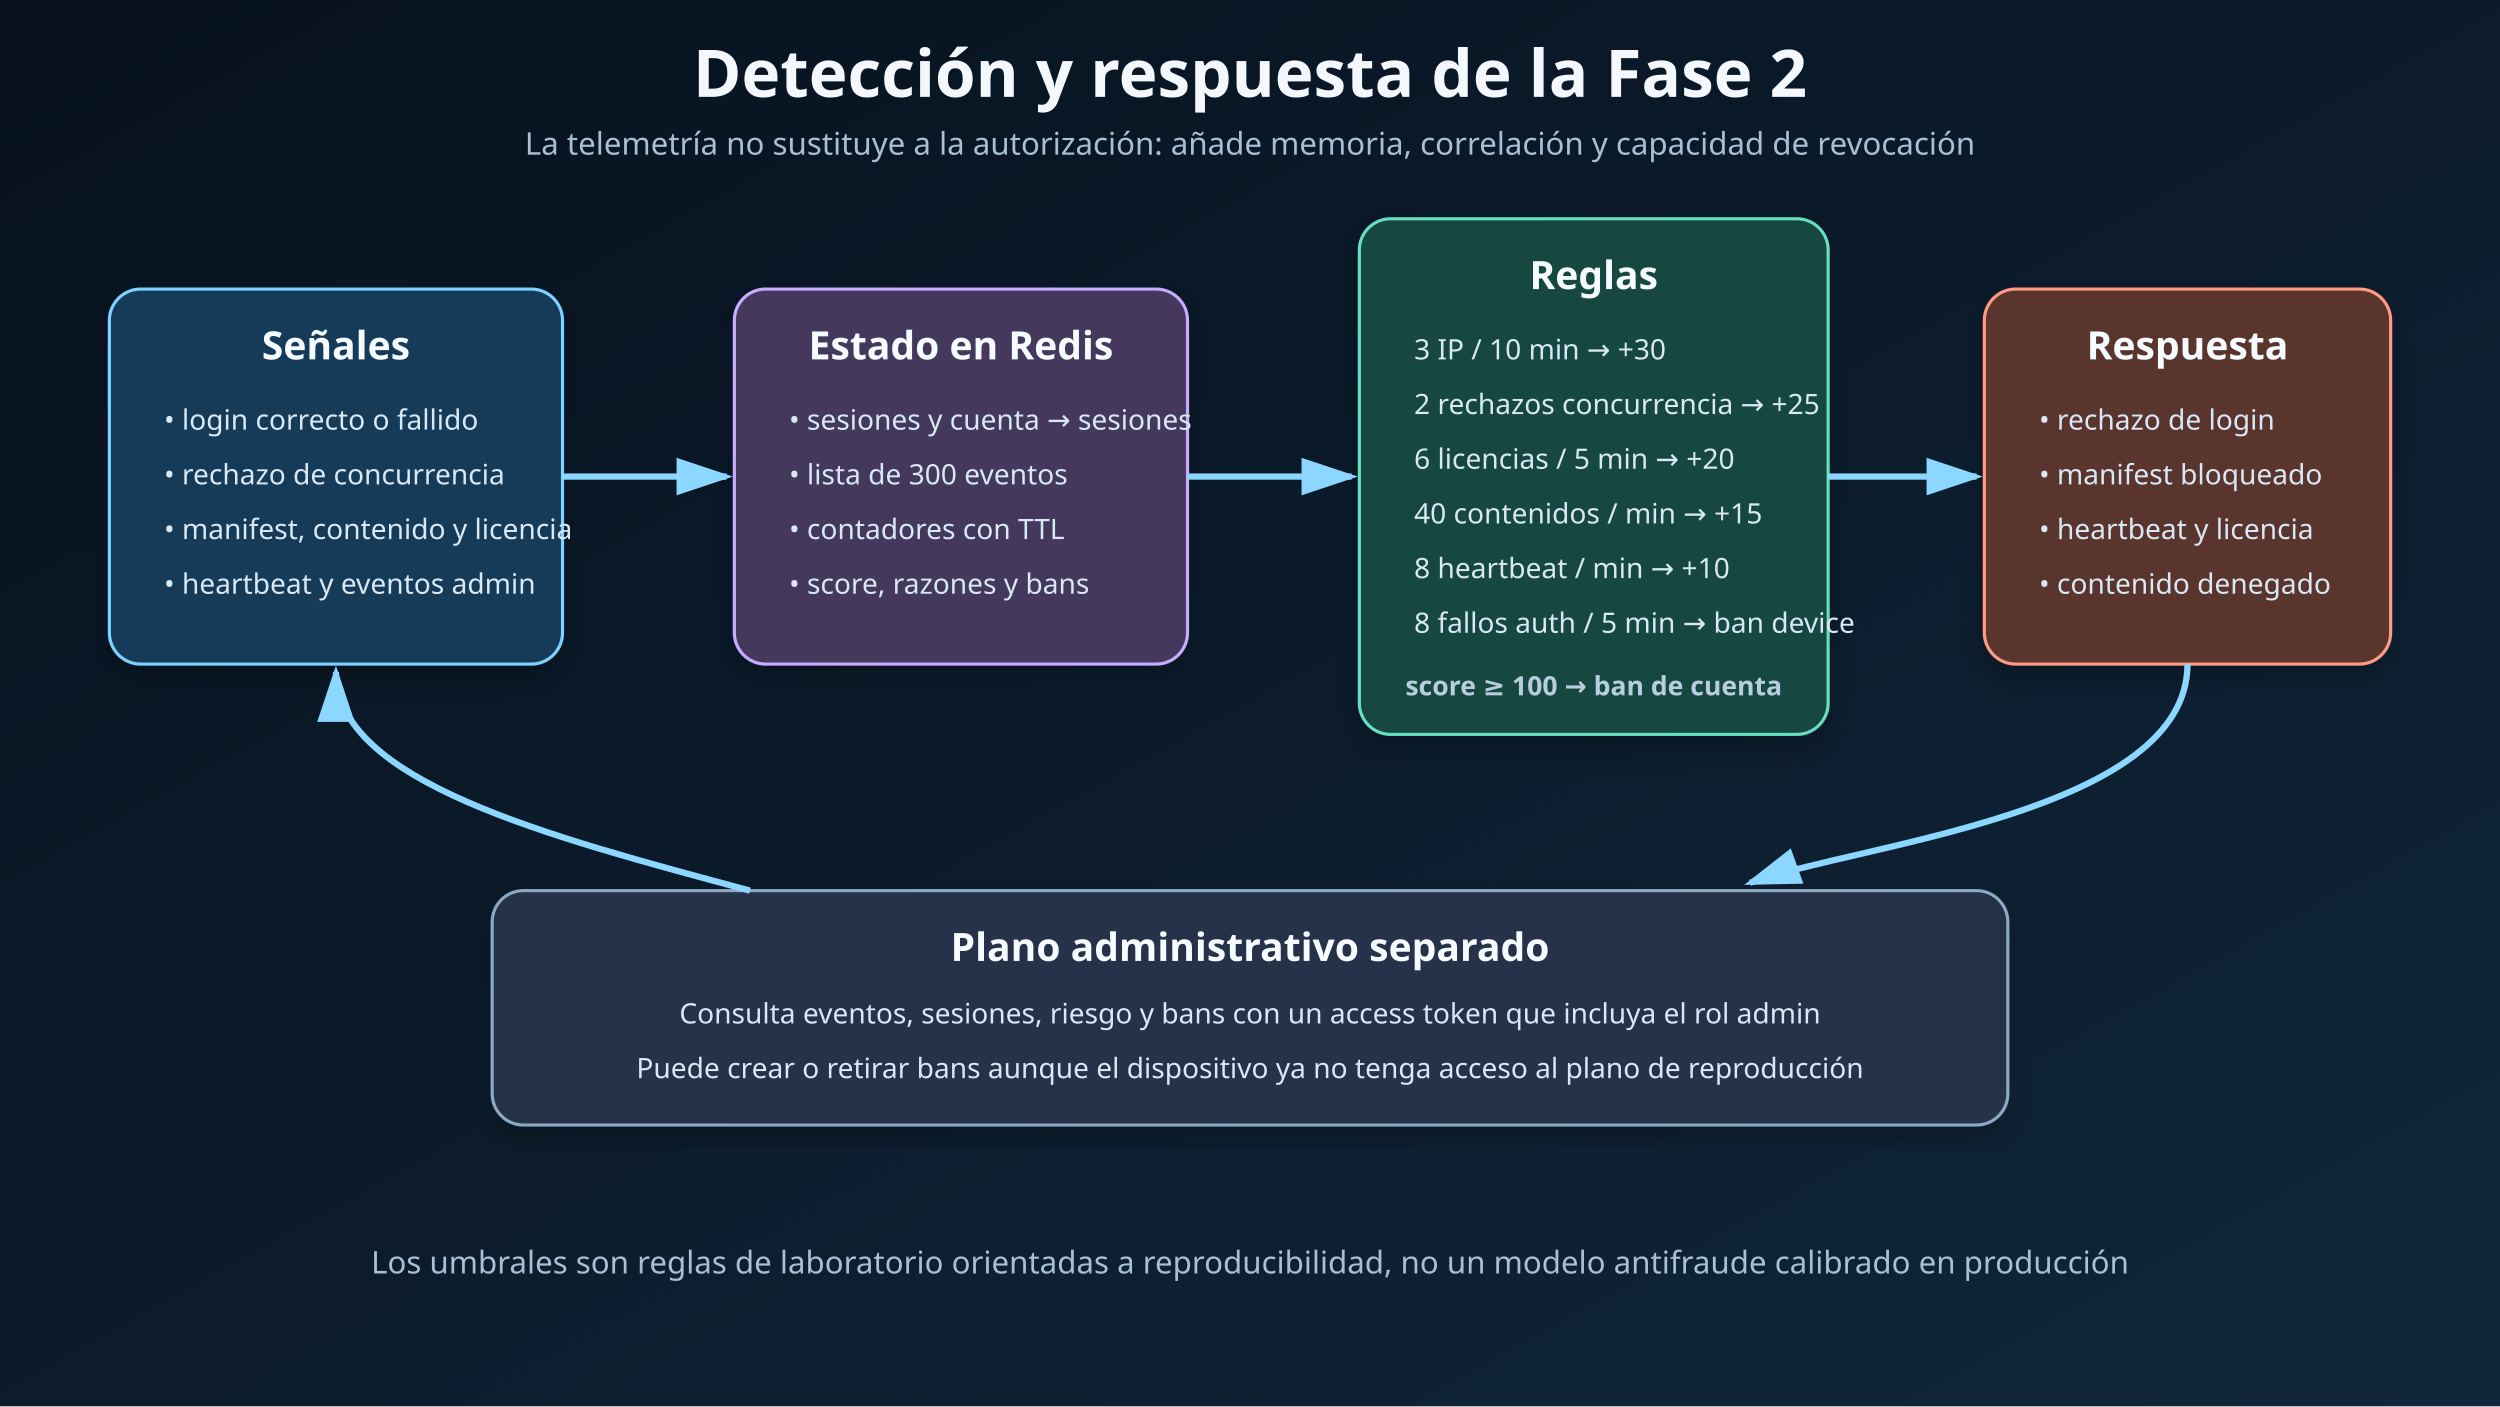
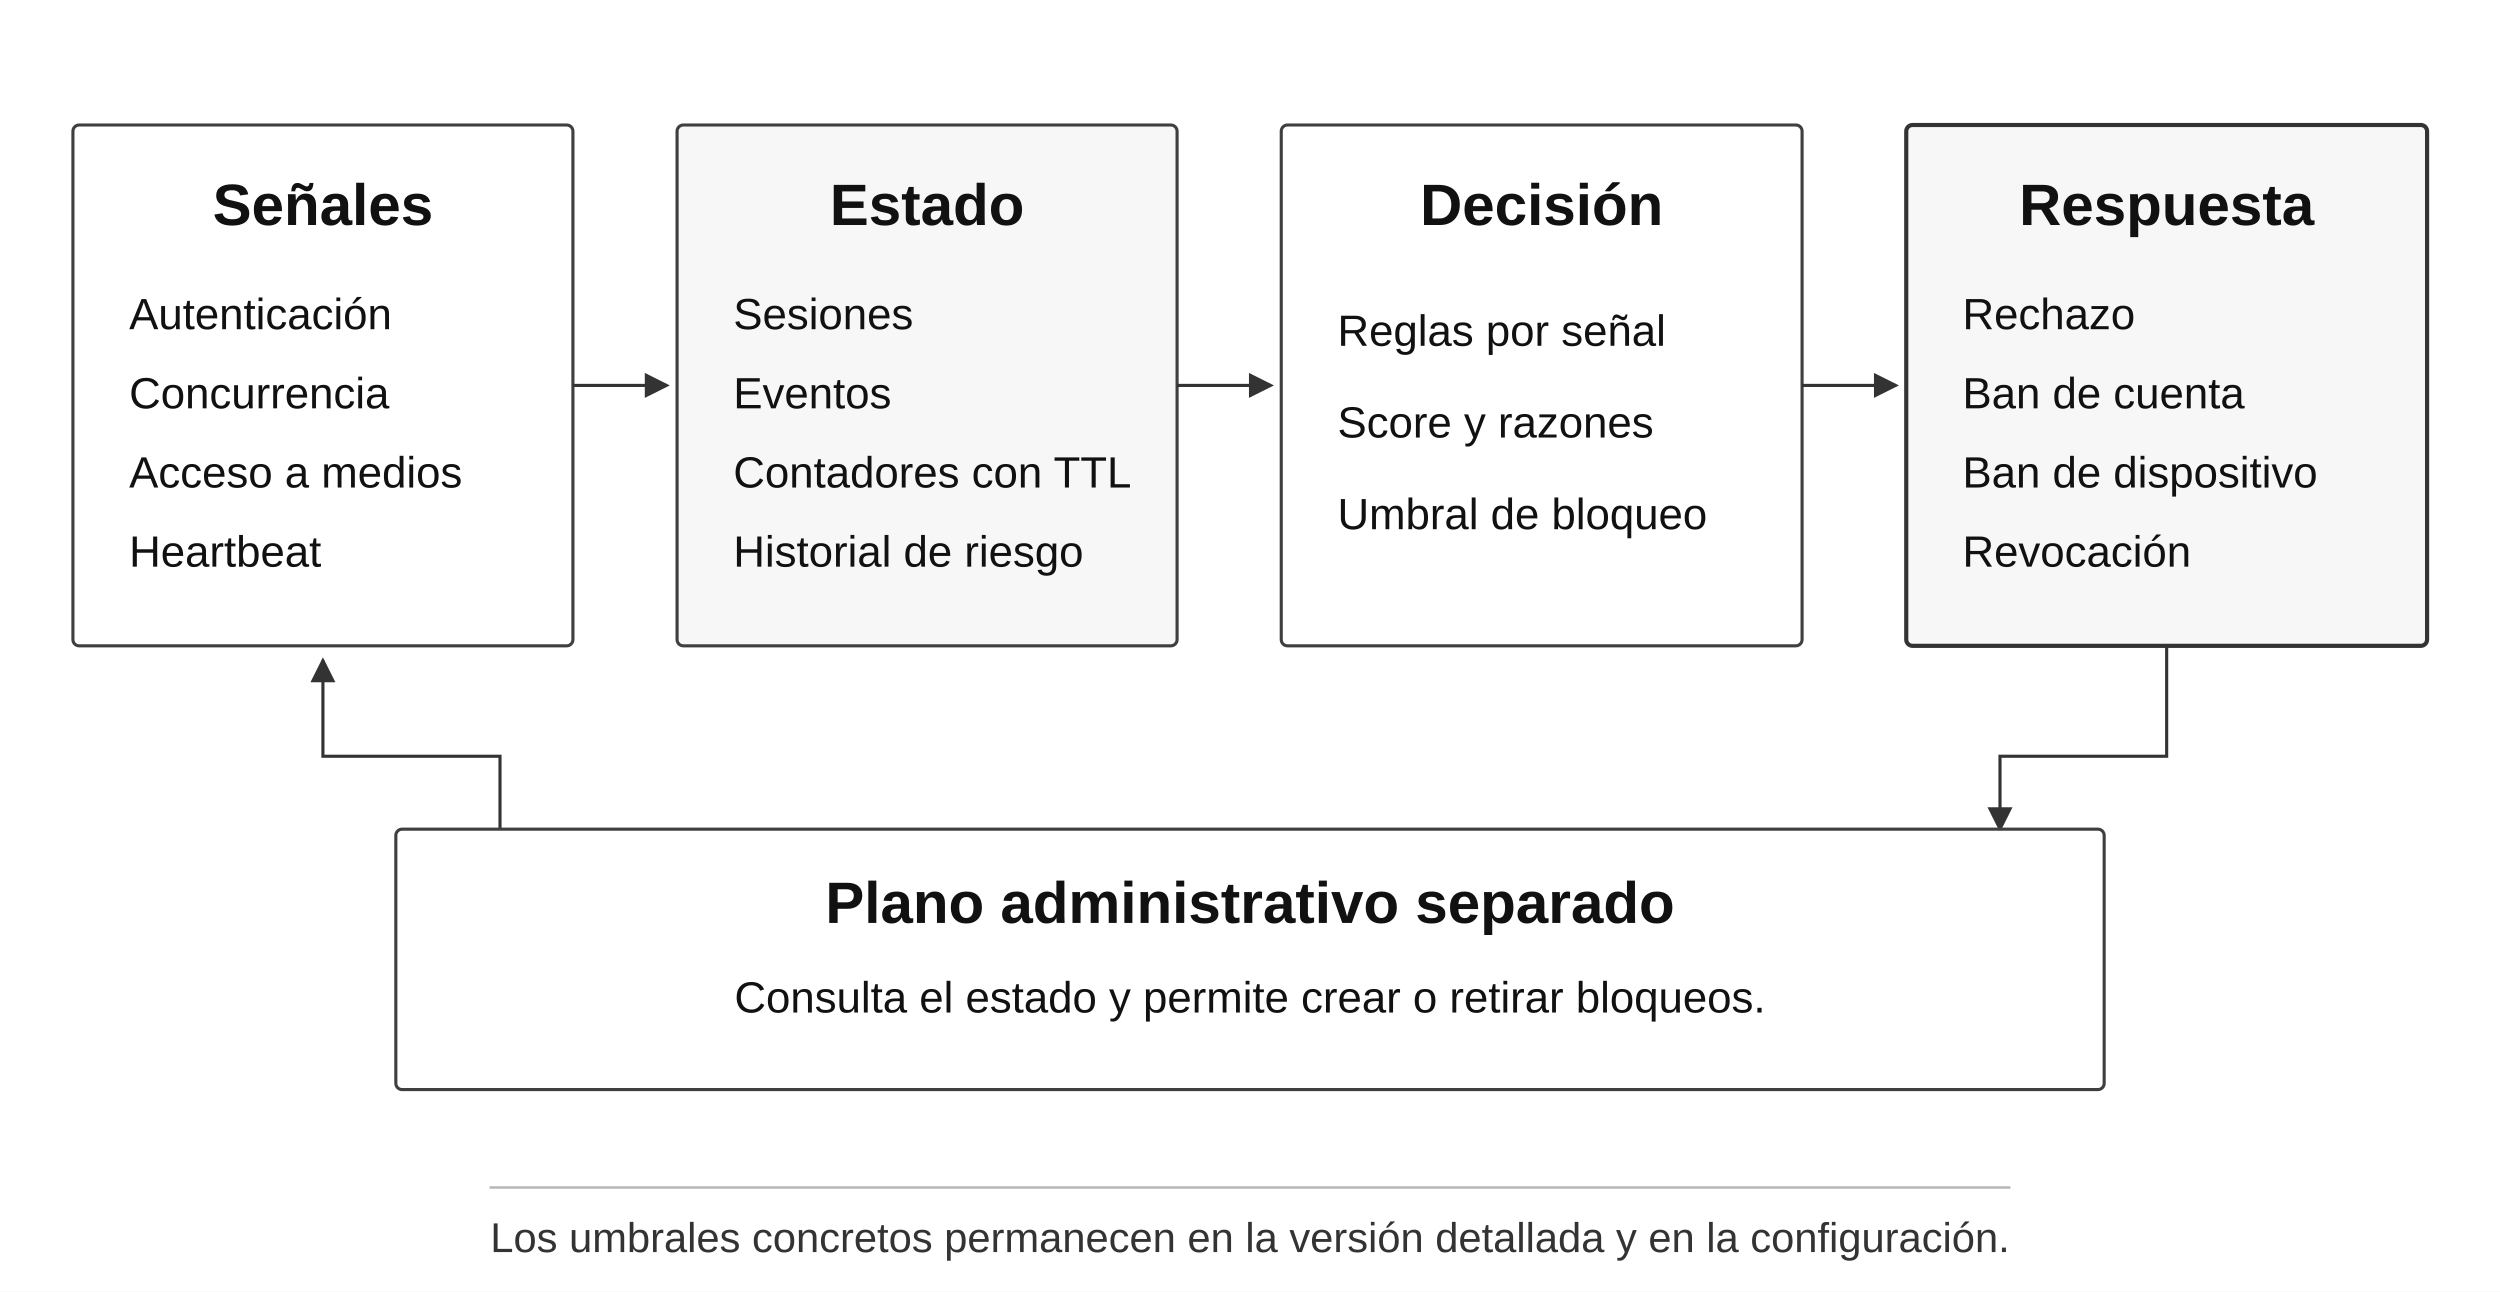
- <svg xmlns="http://www.w3.org/2000/svg" width="1600" height="900" viewBox="0 0 1600 900">
+ <svg xmlns="http://www.w3.org/2000/svg" width="1200" height="620" viewBox="0 0 1200 620" role="img" aria-labelledby="title desc">
  <defs>
-     <linearGradient id="bg3" x1="0" y1="0" x2="1" y2="1">
-       <stop stop-color="#07111d" />
-       <stop offset="1" stop-color="#10263b" />
-     </linearGradient>
-     <marker id="arr3" markerWidth="10" markerHeight="10" refX="8" refY="3" orient="auto">
-       <path d="M0,0 L0,6 L9,3 z" fill="#8bd7ff" />
+     <marker id="arrow-alt" markerWidth="8" markerHeight="8" refX="7" refY="4" orient="auto" markerUnits="strokeWidth">
+       <path d="M0,0 L8,4 L0,8 Z" fill="#333333" />
    </marker>
-     <filter id="sh3">
-       <feDropShadow dx="0" dy="8" stdDeviation="9" flood-opacity=".25" />
-     </filter>
-     <style>.title{font:700 42px 'Segoe UI',sans-serif;fill:#f4f8fc}.sub{font:400 20px 'Segoe UI',sans-serif;fill:#a8bfd4}.box{rx:20;stroke-width:2;filter:url(#sh3)}.h{font:700 25px 'Segoe UI',sans-serif;fill:#f6fbff}.t{font:400 18px 'Segoe UI',sans-serif;fill:#d9e8f5}.small{font:600 17px 'Segoe UI',sans-serif;fill:#b8cede}.arrow{stroke:#8bd7ff;stroke-width:4;fill:none;marker-end:url(#arr3)}</style>
+     <style>
+       text { font-family: Arial, Helvetica, sans-serif; fill: #111111; }
+       .box { stroke: #3F3F3F; stroke-width: 1.5; }
+       .response { stroke: #333333; stroke-width: 2; }
+       .connector { stroke: #333333; stroke-width: 1.5; fill: none; marker-end: url(#arrow-alt); }
+       .heading { font-size: 28px; font-weight: 700; }
+       .body { font-size: 21px; font-weight: 400; }
+       .note { font-size: 20px; font-weight: 400; fill: #333333; }
+     </style>
  </defs>
-   <rect width="1600" height="900" fill="url(#bg3)" />
-   <text x="800" y="62" text-anchor="middle" class="title">Detección y respuesta de la Fase 2</text>
-   <text x="800" y="99" text-anchor="middle" class="sub">La telemetría no sustituye a la autorización: añade memoria, correlación y capacidad de revocación</text>
-   <rect x="70" y="185" width="290" height="240" class="box" fill="#173b59" stroke="#7ed2ff" />
-   <text x="215" y="230" text-anchor="middle" class="h">Señales</text>
-   <text x="105" y="275" class="t">• login correcto o fallido</text>
-   <text x="105" y="310" class="t">• rechazo de concurrencia</text>
-   <text x="105" y="345" class="t">• manifest, contenido y licencia</text>
-   <text x="105" y="380" class="t">• heartbeat y eventos admin</text>
-   <rect x="470" y="185" width="290" height="240" class="box" fill="#45395d" stroke="#c8acff" />
-   <text x="615" y="230" text-anchor="middle" class="h">Estado en Redis</text>
-   <text x="505" y="275" class="t">• sesiones y cuenta → sesiones</text>
-   <text x="505" y="310" class="t">• lista de 300 eventos</text>
-   <text x="505" y="345" class="t">• contadores con TTL</text>
-   <text x="505" y="380" class="t">• score, razones y bans</text>
-   <rect x="870" y="140" width="300" height="330" class="box" fill="#17463f" stroke="#66dfc2" />
-   <text x="1020" y="185" text-anchor="middle" class="h">Reglas</text>
-   <text x="905" y="230" class="t">3 IP / 10 min → +30</text>
-   <text x="905" y="265" class="t">2 rechazos concurrencia → +25</text>
-   <text x="905" y="300" class="t">6 licencias / 5 min → +20</text>
-   <text x="905" y="335" class="t">40 contenidos / min → +15</text>
-   <text x="905" y="370" class="t">8 heartbeat / min → +10</text>
-   <text x="905" y="405" class="t">8 fallos auth / 5 min → ban device</text>
-   <text x="1020" y="445" text-anchor="middle" class="small">score ≥ 100 → ban de cuenta</text>
-   <rect x="1270" y="185" width="260" height="240" class="box" fill="#5a352e" stroke="#ff9b83" />
-   <text x="1400" y="230" text-anchor="middle" class="h">Respuesta</text>
-   <text x="1305" y="275" class="t">• rechazo de login</text>
-   <text x="1305" y="310" class="t">• manifest bloqueado</text>
-   <text x="1305" y="345" class="t">• heartbeat y licencia</text>
-   <text x="1305" y="380" class="t">• contenido denegado</text>
-   <path d="M360 305 H465" class="arrow" />
-   <path d="M760 305 H865" class="arrow" />
-   <path d="M1170 305 H1265" class="arrow" />
-   <rect x="315" y="570" width="970" height="150" class="box" fill="#263248" stroke="#8ca9c3" />
-   <text x="800" y="615" text-anchor="middle" class="h">Plano administrativo separado</text>
-   <text x="800" y="655" text-anchor="middle" class="t">Consulta eventos, sesiones, riesgo y bans con un access token que incluya el rol admin</text>
-   <text x="800" y="690" text-anchor="middle" class="t">Puede crear o retirar bans aunque el dispositivo ya no tenga acceso al plano de reproducción</text>
-   <path d="M1400 425 C1400 520 1190 540 1120 565" class="arrow" />
-   <path d="M480 570 C350 535 215 500 215 430" class="arrow" />
-   <text x="800" y="815" text-anchor="middle" class="sub">Los umbrales son reglas de laboratorio orientadas a reproducibilidad, no un modelo antifraude calibrado en producción</text>
+   <rect width="1200" height="620" fill="#FFFFFF" />
+   <g aria-label="Señales">
+     <rect class="box" x="35" y="60" width="240" height="250" rx="3" fill="#FFFFFF" />
+     <text class="heading" x="155" y="108" text-anchor="middle">Señales</text>
+     <text class="body" x="62" y="158">Autenticación</text>
+     <text class="body" x="62" y="196">Concurrencia</text>
+     <text class="body" x="62" y="234">Acceso a medios</text>
+     <text class="body" x="62" y="272">Heartbeat</text>
+   </g>
+   <path class="connector" d="M275 185 H320" />
+   <g aria-label="Estado">
+     <rect class="box" x="325" y="60" width="240" height="250" rx="3" fill="#F7F7F7" />
+     <text class="heading" x="445" y="108" text-anchor="middle">Estado</text>
+     <text class="body" x="352" y="158">Sesiones</text>
+     <text class="body" x="352" y="196">Eventos</text>
+     <text class="body" x="352" y="234">Contadores con TTL</text>
+     <text class="body" x="352" y="272">Historial de riesgo</text>
+   </g>
+   <path class="connector" d="M565 185 H610" />
+   <g aria-label="Decisión">
+     <rect class="box" x="615" y="60" width="250" height="250" rx="3" fill="#FFFFFF" />
+     <text class="heading" x="740" y="108" text-anchor="middle">Decisión</text>
+     <text class="body" x="642" y="166">Reglas por señal</text>
+     <text class="body" x="642" y="210">Score y razones</text>
+     <text class="body" x="642" y="254">Umbral de bloqueo</text>
+   </g>
+   <path class="connector" d="M865 185 H910" />
+   <g aria-label="Respuesta">
+     <rect class="box response" x="915" y="60" width="250" height="250" rx="3" fill="#F7F7F7" />
+     <text class="heading" x="1040" y="108" text-anchor="middle">Respuesta</text>
+     <text class="body" x="942" y="158">Rechazo</text>
+     <text class="body" x="942" y="196">Ban de cuenta</text>
+     <text class="body" x="942" y="234">Ban de dispositivo</text>
+     <text class="body" x="942" y="272">Revocación</text>
+   </g>
+   <path class="connector" d="M1040 310 V363 H960 V398" />
+   <path class="connector" d="M240 398 V363 H155 V317" />
+   <g aria-label="Plano administrativo">
+     <rect class="box" x="190" y="398" width="820" height="125" rx="3" fill="#FFFFFF" />
+     <text class="heading" x="600" y="443" text-anchor="middle">Plano administrativo separado</text>
+     <text class="body" x="600" y="486" text-anchor="middle">Consulta el estado y permite crear o retirar bloqueos.</text>
+   </g>
+   <line x1="235" y1="570" x2="965" y2="570" stroke="#B7B7B7" stroke-width="1.2" />
+   <text class="note" x="600" y="601" text-anchor="middle">Los umbrales concretos permanecen en la versión detallada y en la configuración.</text>
</svg>
